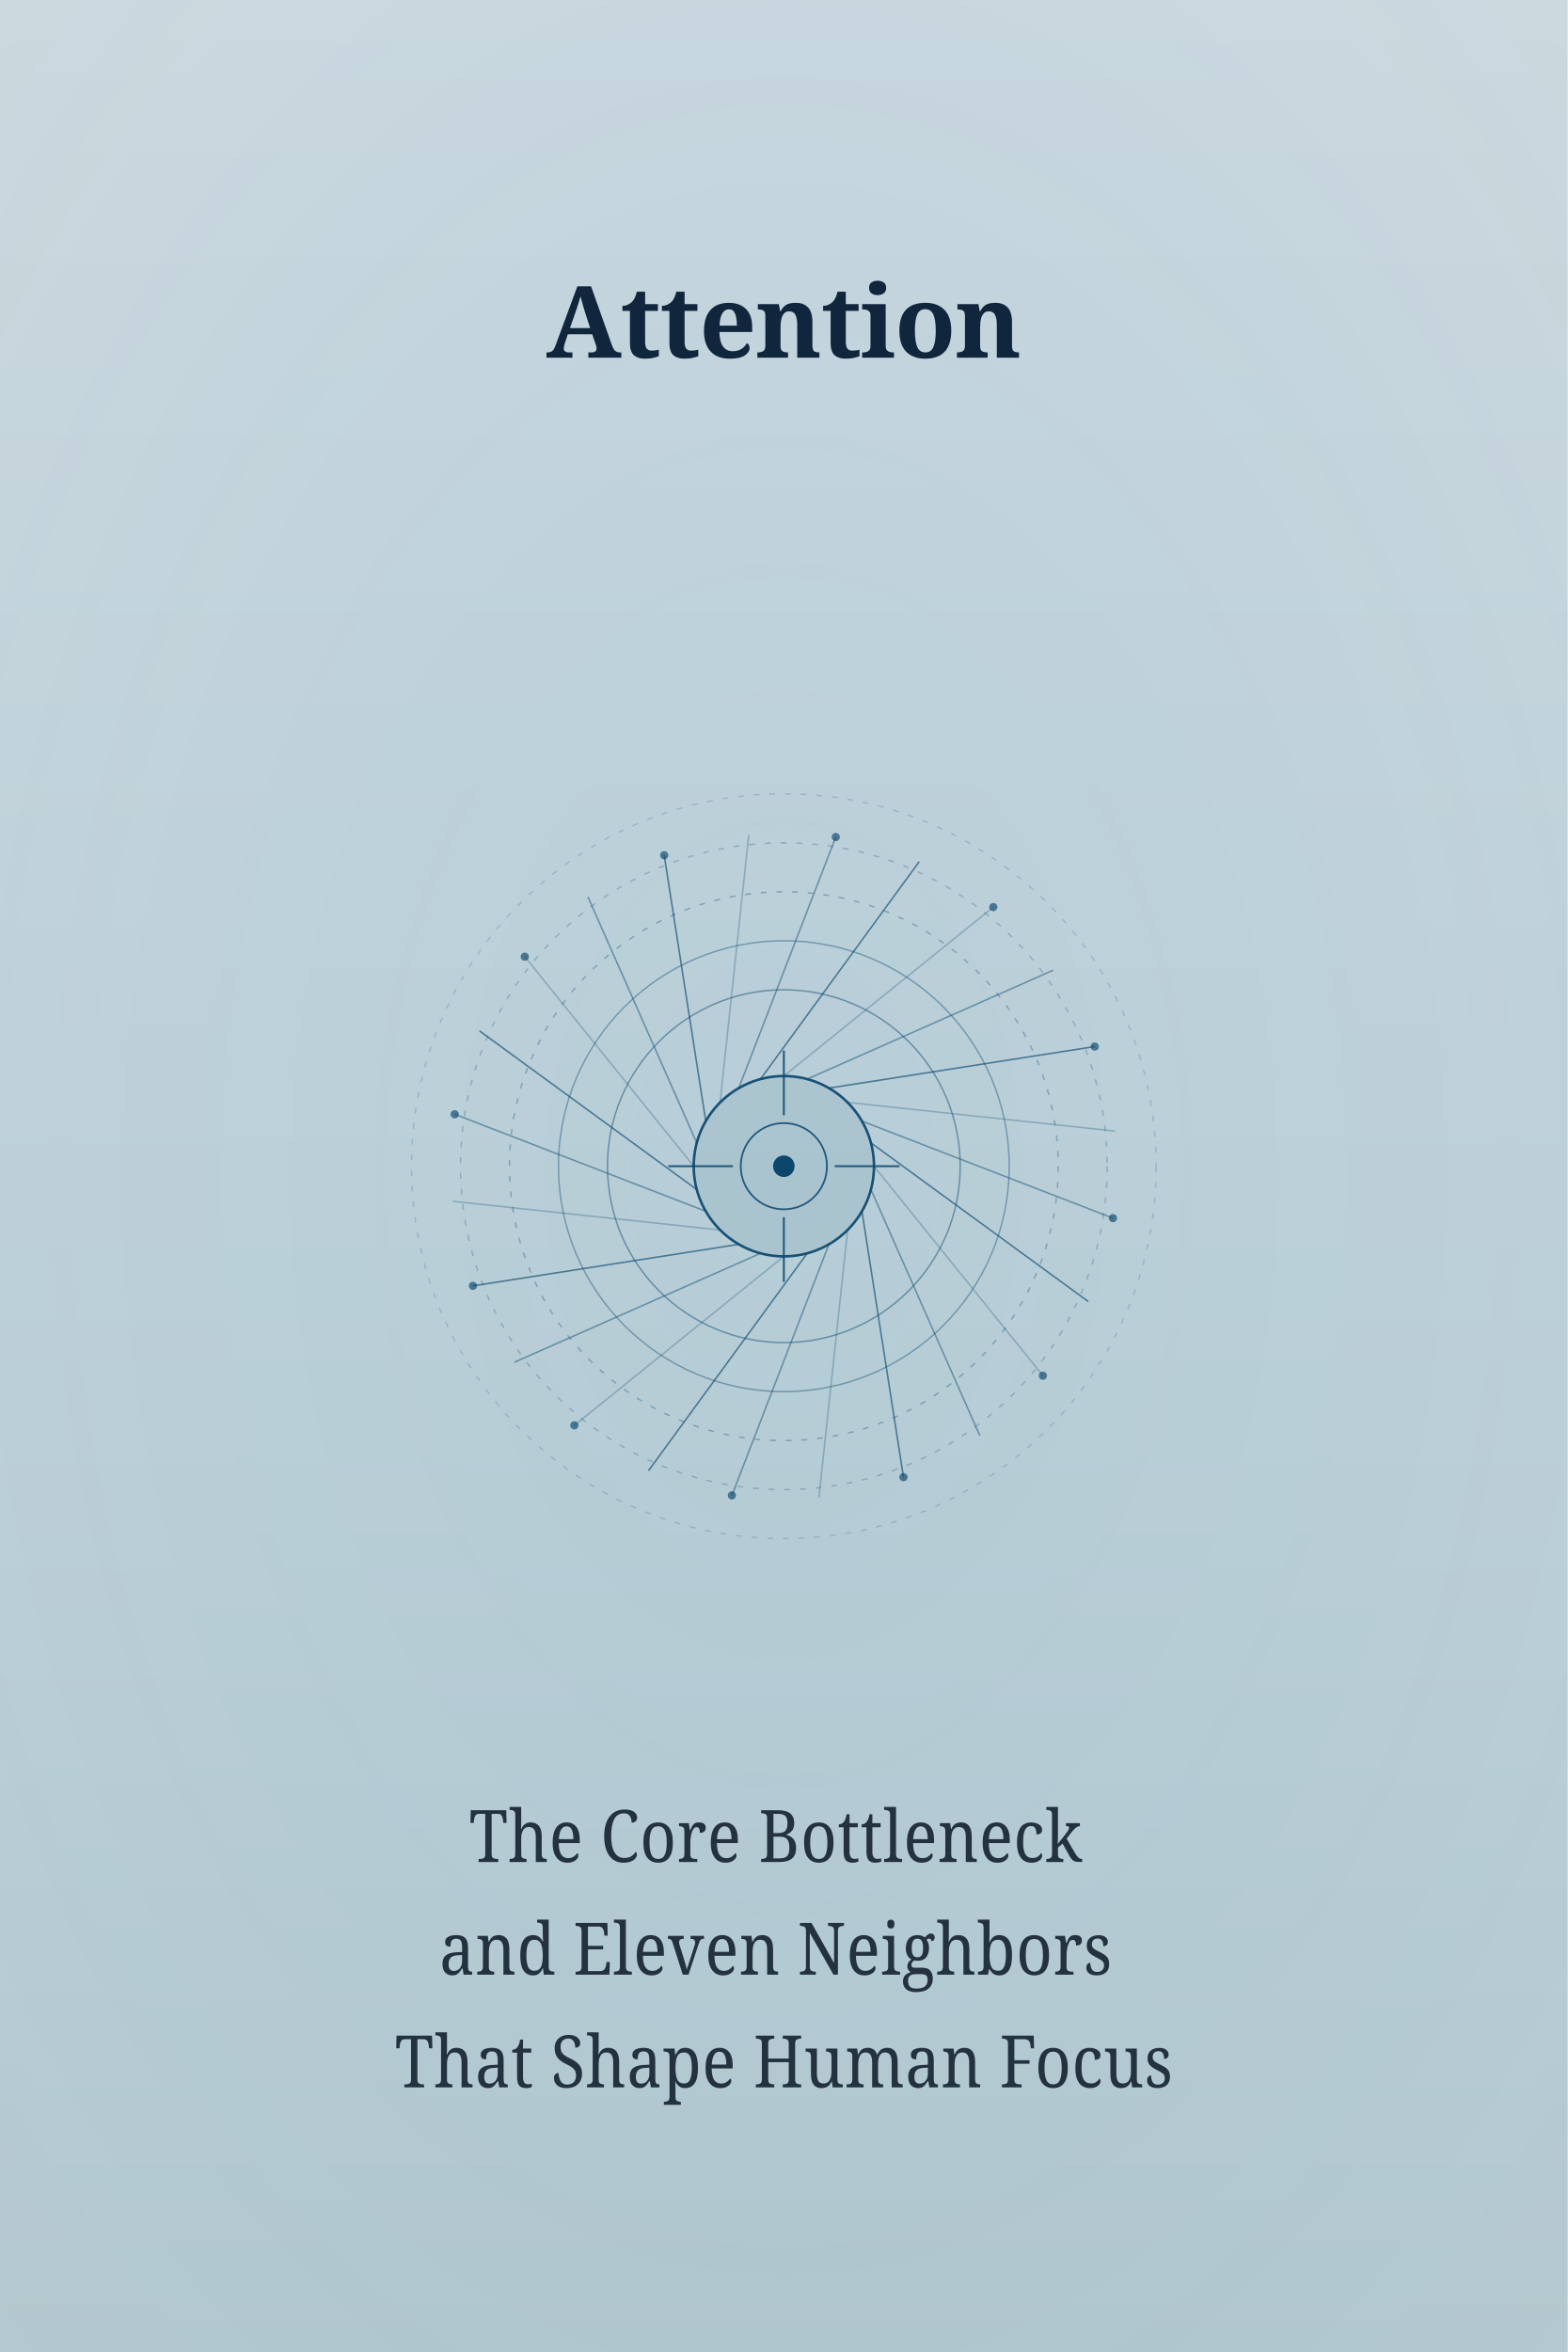
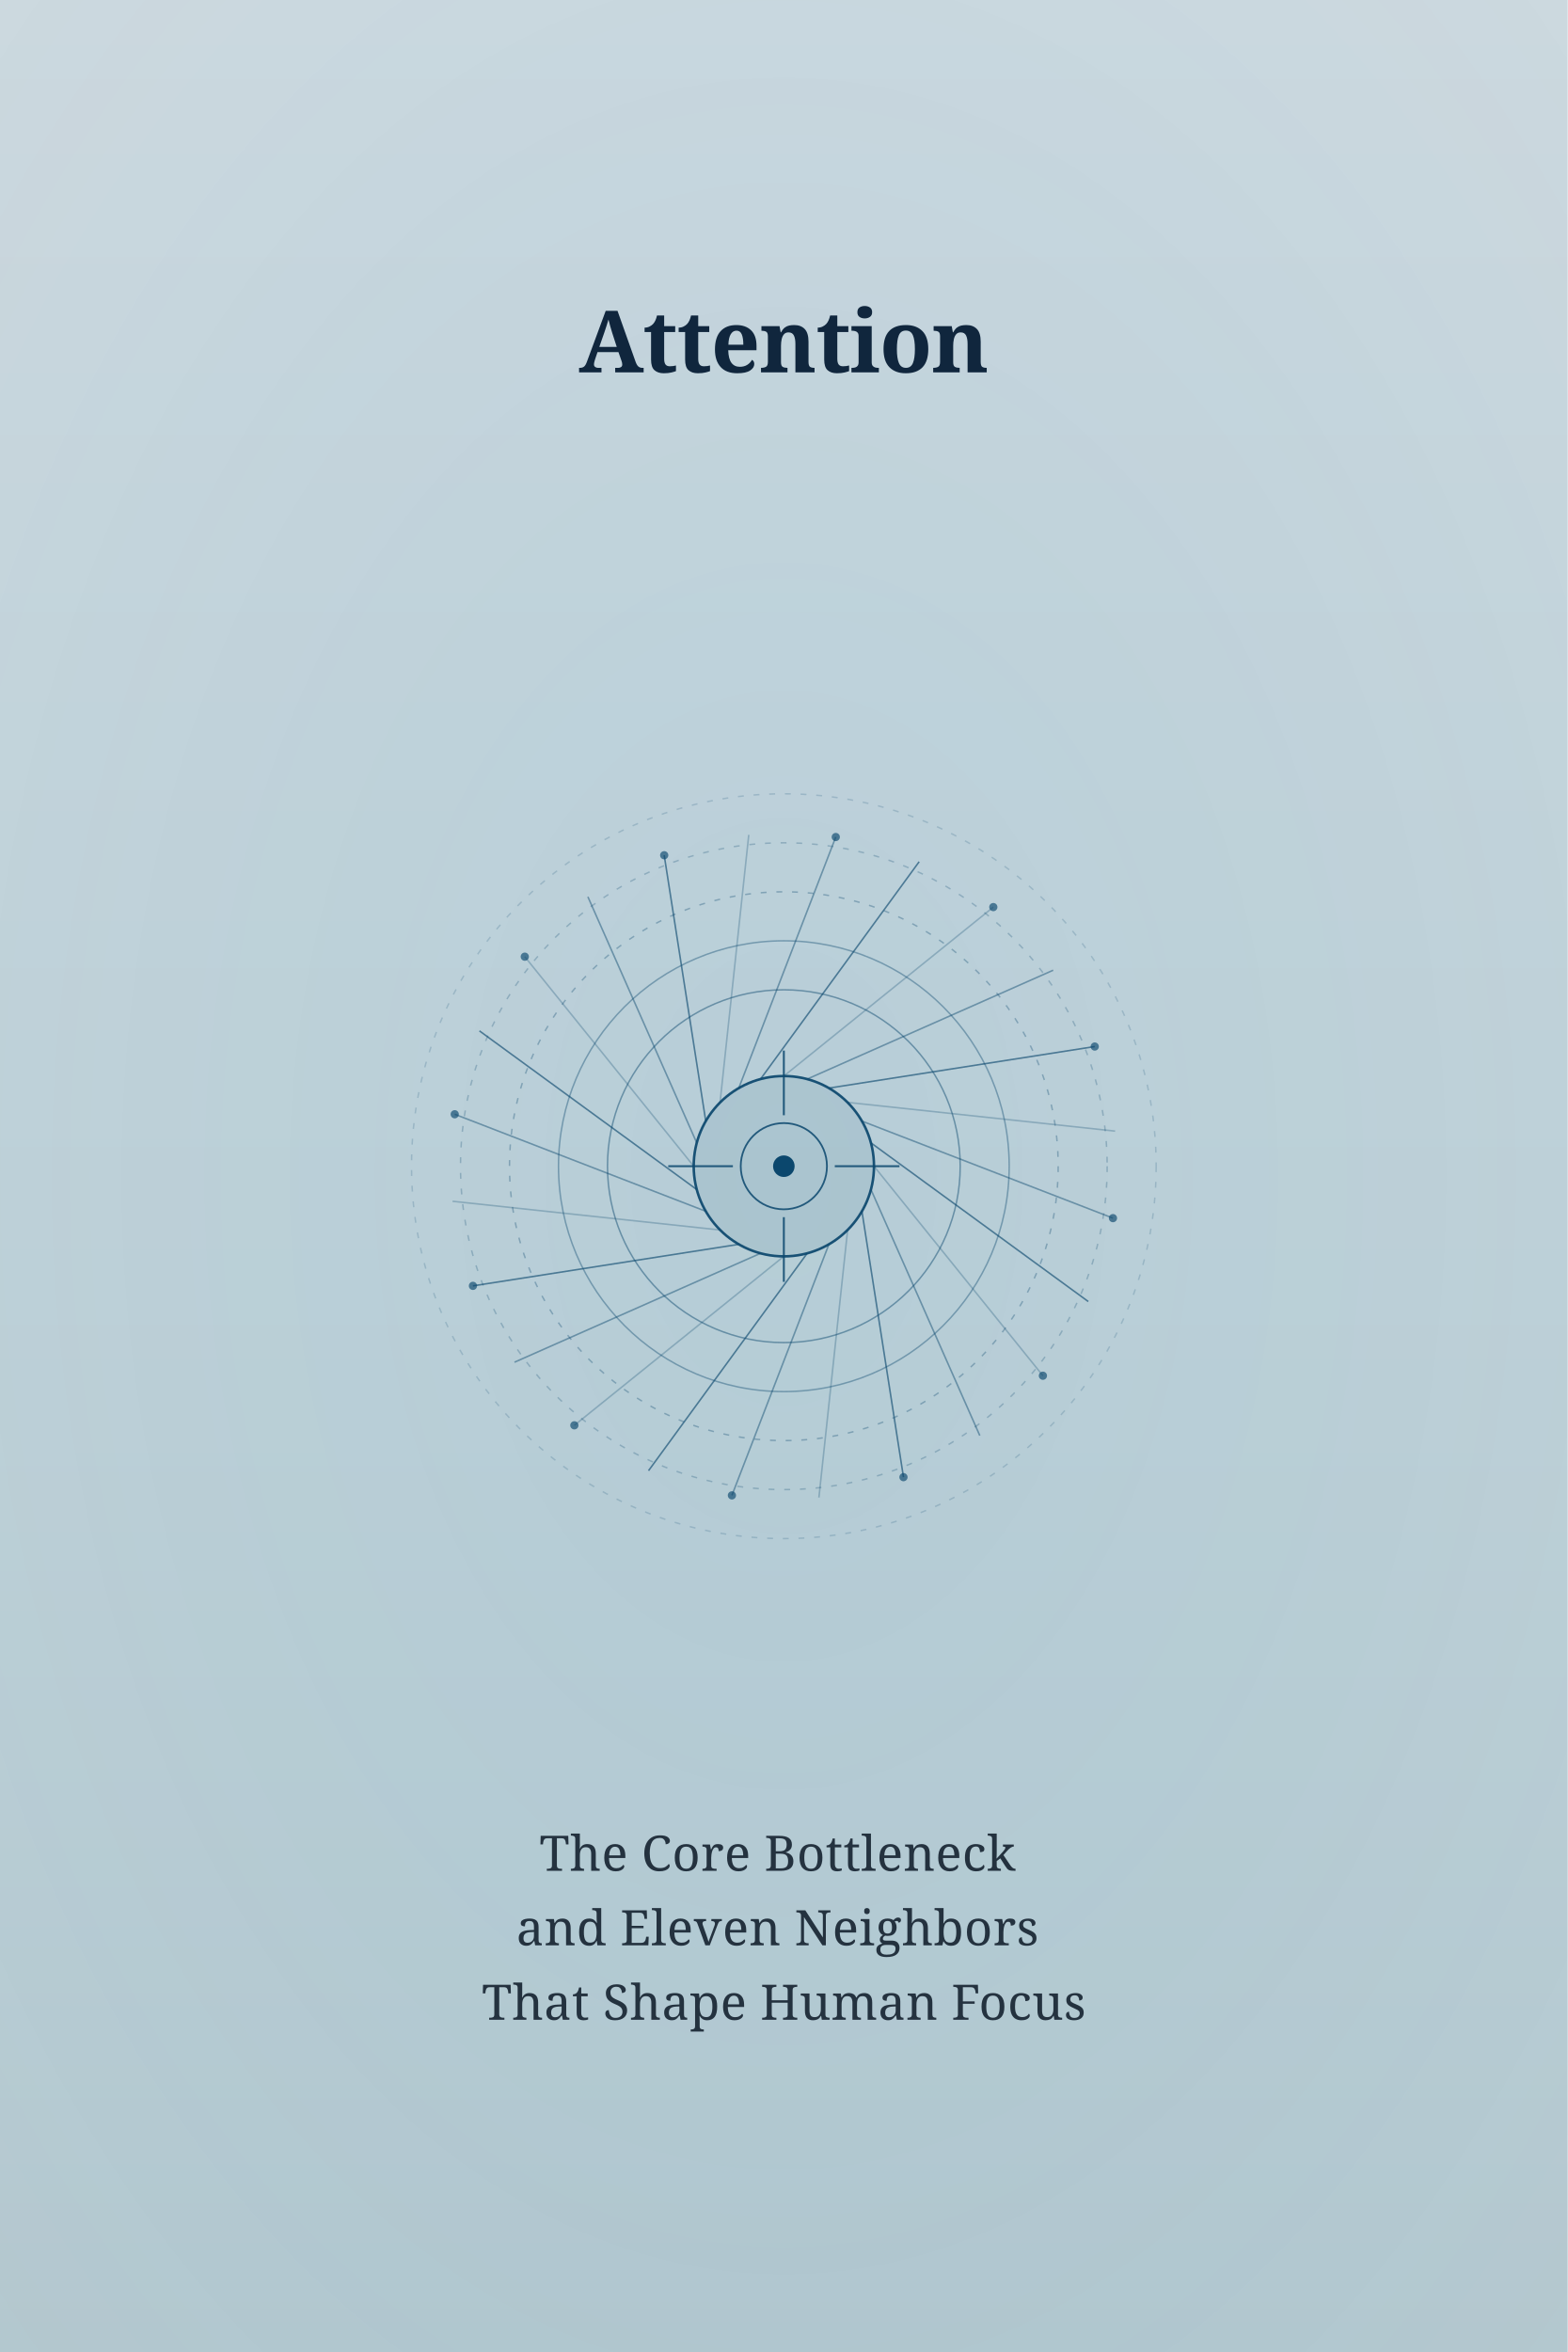
<svg xmlns="http://www.w3.org/2000/svg" viewBox="0 0 1600 2400" width="100%" height="100%">
  <defs>
    <linearGradient id="bg-attention" x1="0%" y1="0%" x2="0%" y2="100%">
      <stop offset="0%" stop-color="#cdd9df" />
      <stop offset="60%" stop-color="#c0d1d7" />
      <stop offset="100%" stop-color="#b4c8cf" />
    </linearGradient>
    <radialGradient id="halo-attention" cx="50%" cy="50%" r="75%">
      <stop offset="0%" stop-color="#0284c7" stop-opacity="0.06" />
      <stop offset="55%" stop-color="#0284c7" stop-opacity="0.03" />
      <stop offset="100%" stop-color="#0284c7" stop-opacity="0.00" />
    </radialGradient>
  </defs>
  <rect width="1600" height="2400" fill="url(#bg-attention)" />
  <rect width="1600" height="2400" fill="url(#halo-attention)" />
  <g text-anchor="middle">
-     <text x="800" y="365" font-family="'Literata', Georgia, serif" font-size="102" font-weight="700" letter-spacing="-0.01em" fill="#10263d">Attention</text>
+     <text x="800" y="380" font-family="'Literata', Georgia, serif" font-size="88" font-weight="700" letter-spacing="-0.01em" fill="#10263d">Attention</text>
  </g>
  <g class="emblem-foveal-aperture" transform="translate(0, -210)">
    <circle cx="800" cy="1400" r="380" stroke="#0b476d" stroke-width="1.5" stroke-dasharray="6,10" fill="none" opacity="0.19" />
    <circle cx="800" cy="1400" r="330" stroke="#0b476d" stroke-width="1.5" stroke-dasharray="6,10" fill="none" opacity="0.26" />
    <circle cx="800" cy="1400" r="280" stroke="#0b476d" stroke-width="1.5" stroke-dasharray="6,10" fill="none" opacity="0.33" />
    <circle cx="800" cy="1400" r="230" stroke="#0b476d" stroke-width="1.5" fill="none" opacity="0.40" />
    <circle cx="800" cy="1400" r="180" stroke="#0b476d" stroke-width="1.5" fill="none" opacity="0.47" />
    <line x1="892.0" y1="1400.0" x2="1064.4" y2="1613.8" stroke="#0b476d" stroke-width="1.6" opacity="0.28" />
    <circle cx="1064.4" cy="1613.8" r="4.2" fill="#0b476d" opacity="0.65" />
    <line x1="888.9" y1="1423.8" x2="1000.0" y2="1674.9" stroke="#0b476d" stroke-width="1.6" opacity="0.46" />
    <line x1="879.7" y1="1446.0" x2="922.1" y2="1717.3" stroke="#0b476d" stroke-width="1.6" opacity="0.63" />
    <circle cx="922.1" cy="1717.3" r="4.2" fill="#0b476d" opacity="0.65" />
    <line x1="865.1" y1="1465.1" x2="835.8" y2="1738.1" stroke="#0b476d" stroke-width="1.6" opacity="0.28" />
    <line x1="846.0" y1="1479.7" x2="747.0" y2="1735.9" stroke="#0b476d" stroke-width="1.6" opacity="0.46" />
    <circle cx="747.0" cy="1735.9" r="4.2" fill="#0b476d" opacity="0.65" />
    <line x1="823.8" y1="1488.9" x2="661.9" y2="1710.7" stroke="#0b476d" stroke-width="1.6" opacity="0.63" />
    <line x1="800.0" y1="1492.0" x2="586.2" y2="1664.4" stroke="#0b476d" stroke-width="1.6" opacity="0.28" />
    <circle cx="586.2" cy="1664.4" r="4.2" fill="#0b476d" opacity="0.65" />
    <line x1="776.2" y1="1488.9" x2="525.1" y2="1600.0" stroke="#0b476d" stroke-width="1.6" opacity="0.46" />
    <line x1="754.0" y1="1479.7" x2="482.7" y2="1522.1" stroke="#0b476d" stroke-width="1.6" opacity="0.63" />
    <circle cx="482.7" cy="1522.1" r="4.2" fill="#0b476d" opacity="0.65" />
    <line x1="734.9" y1="1465.1" x2="461.9" y2="1435.8" stroke="#0b476d" stroke-width="1.6" opacity="0.28" />
    <line x1="720.3" y1="1446.0" x2="464.1" y2="1347.0" stroke="#0b476d" stroke-width="1.6" opacity="0.46" />
    <circle cx="464.1" cy="1347.0" r="4.2" fill="#0b476d" opacity="0.65" />
    <line x1="711.1" y1="1423.8" x2="489.3" y2="1261.9" stroke="#0b476d" stroke-width="1.6" opacity="0.63" />
    <line x1="708.0" y1="1400.0" x2="535.6" y2="1186.2" stroke="#0b476d" stroke-width="1.6" opacity="0.28" />
    <circle cx="535.6" cy="1186.2" r="4.2" fill="#0b476d" opacity="0.65" />
    <line x1="711.1" y1="1376.2" x2="600.0" y2="1125.1" stroke="#0b476d" stroke-width="1.6" opacity="0.46" />
    <line x1="720.3" y1="1354.0" x2="677.9" y2="1082.7" stroke="#0b476d" stroke-width="1.6" opacity="0.63" />
    <circle cx="677.9" cy="1082.7" r="4.2" fill="#0b476d" opacity="0.65" />
    <line x1="734.9" y1="1334.9" x2="764.2" y2="1061.9" stroke="#0b476d" stroke-width="1.6" opacity="0.28" />
    <line x1="754.0" y1="1320.3" x2="853.0" y2="1064.1" stroke="#0b476d" stroke-width="1.6" opacity="0.46" />
    <circle cx="853.0" cy="1064.1" r="4.2" fill="#0b476d" opacity="0.65" />
    <line x1="776.2" y1="1311.1" x2="938.1" y2="1089.3" stroke="#0b476d" stroke-width="1.6" opacity="0.63" />
    <line x1="800.0" y1="1308.0" x2="1013.8" y2="1135.6" stroke="#0b476d" stroke-width="1.6" opacity="0.28" />
    <circle cx="1013.8" cy="1135.6" r="4.2" fill="#0b476d" opacity="0.65" />
    <line x1="823.8" y1="1311.1" x2="1074.9" y2="1200.0" stroke="#0b476d" stroke-width="1.6" opacity="0.46" />
    <line x1="846.0" y1="1320.3" x2="1117.3" y2="1277.9" stroke="#0b476d" stroke-width="1.6" opacity="0.63" />
    <circle cx="1117.3" cy="1277.9" r="4.2" fill="#0b476d" opacity="0.65" />
    <line x1="865.1" y1="1334.9" x2="1138.1" y2="1364.2" stroke="#0b476d" stroke-width="1.6" opacity="0.28" />
    <line x1="879.7" y1="1354.0" x2="1135.9" y2="1453.0" stroke="#0b476d" stroke-width="1.6" opacity="0.46" />
    <circle cx="1135.9" cy="1453.0" r="4.2" fill="#0b476d" opacity="0.65" />
    <line x1="888.9" y1="1376.2" x2="1110.7" y2="1538.1" stroke="#0b476d" stroke-width="1.6" opacity="0.63" />
    <circle cx="800" cy="1400" r="92" stroke="#0b476d" stroke-width="2.6" fill="#0b476d" fill-opacity="0.08" opacity="0.92" />
    <circle cx="800" cy="1400" r="44" stroke="#0b476d" stroke-width="1.8" fill="none" opacity="0.85" />
    <line x1="852.0" y1="1400.0" x2="918.0" y2="1400.0" stroke="#0b476d" stroke-width="2.0" opacity="0.85" />
    <line x1="800.0" y1="1452.0" x2="800.0" y2="1518.0" stroke="#0b476d" stroke-width="2.0" opacity="0.85" />
    <line x1="748.0" y1="1400.0" x2="682.0" y2="1400.0" stroke="#0b476d" stroke-width="2.0" opacity="0.85" />
    <line x1="800.0" y1="1348.0" x2="800.0" y2="1282.0" stroke="#0b476d" stroke-width="2.0" opacity="0.85" />
    <circle cx="800" cy="1400" r="11" fill="#0b476d" />
  </g>
-   <g text-anchor="middle" transform="translate(800, 0) scale(0.87, 1) translate(-800, 0)">
-     <text x="800" y="1900" font-family="'Literata', Georgia, serif" font-size="74" font-weight="400" letter-spacing="0.01em" fill="#24323f">
+   <g text-anchor="middle">
+     <text x="800" y="1909" font-family="'Literata', Georgia, serif" font-size="50" font-weight="400" letter-spacing="0.01em" fill="#24323f">
      <tspan x="800" dy="0">The Core Bottleneck</tspan>
-       <tspan x="800" dy="115">and Eleven Neighbors</tspan>
-       <tspan x="800" dy="115">That Shape Human Focus</tspan>
+       <tspan x="800" dy="76">and Eleven Neighbors</tspan>
+       <tspan x="800" dy="76">That Shape Human Focus</tspan>
    </text>
  </g>
</svg>
